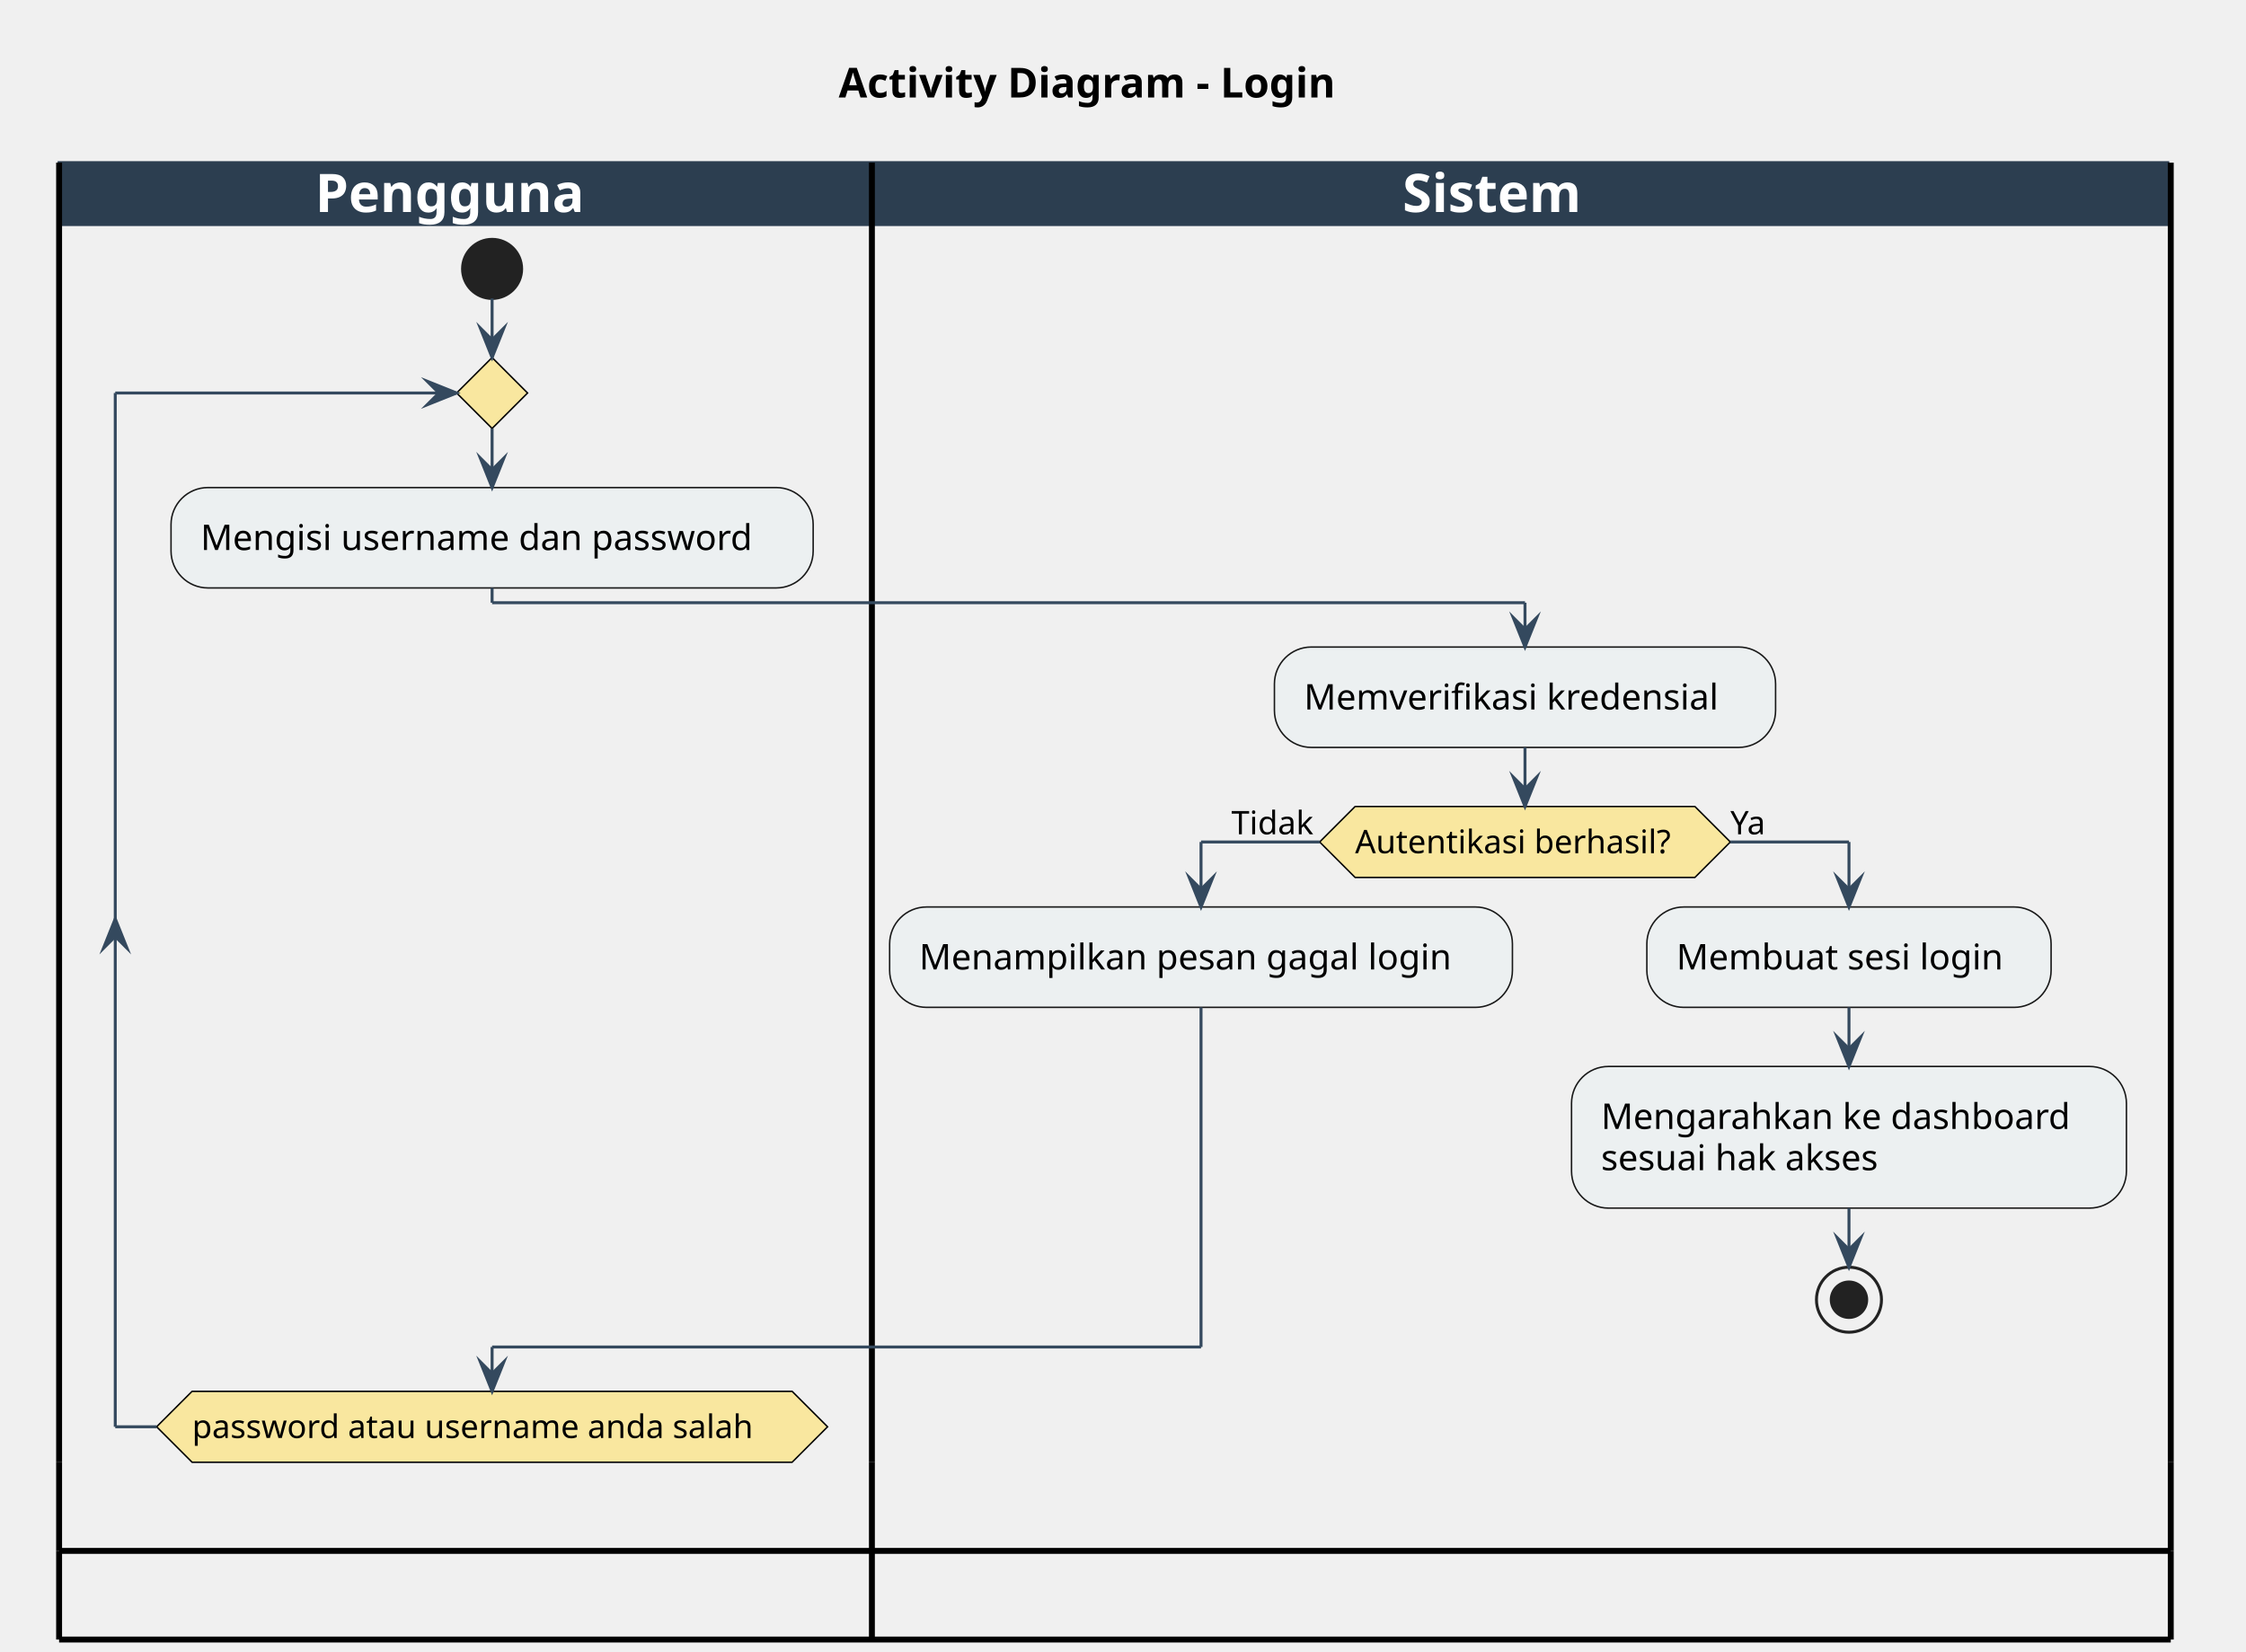
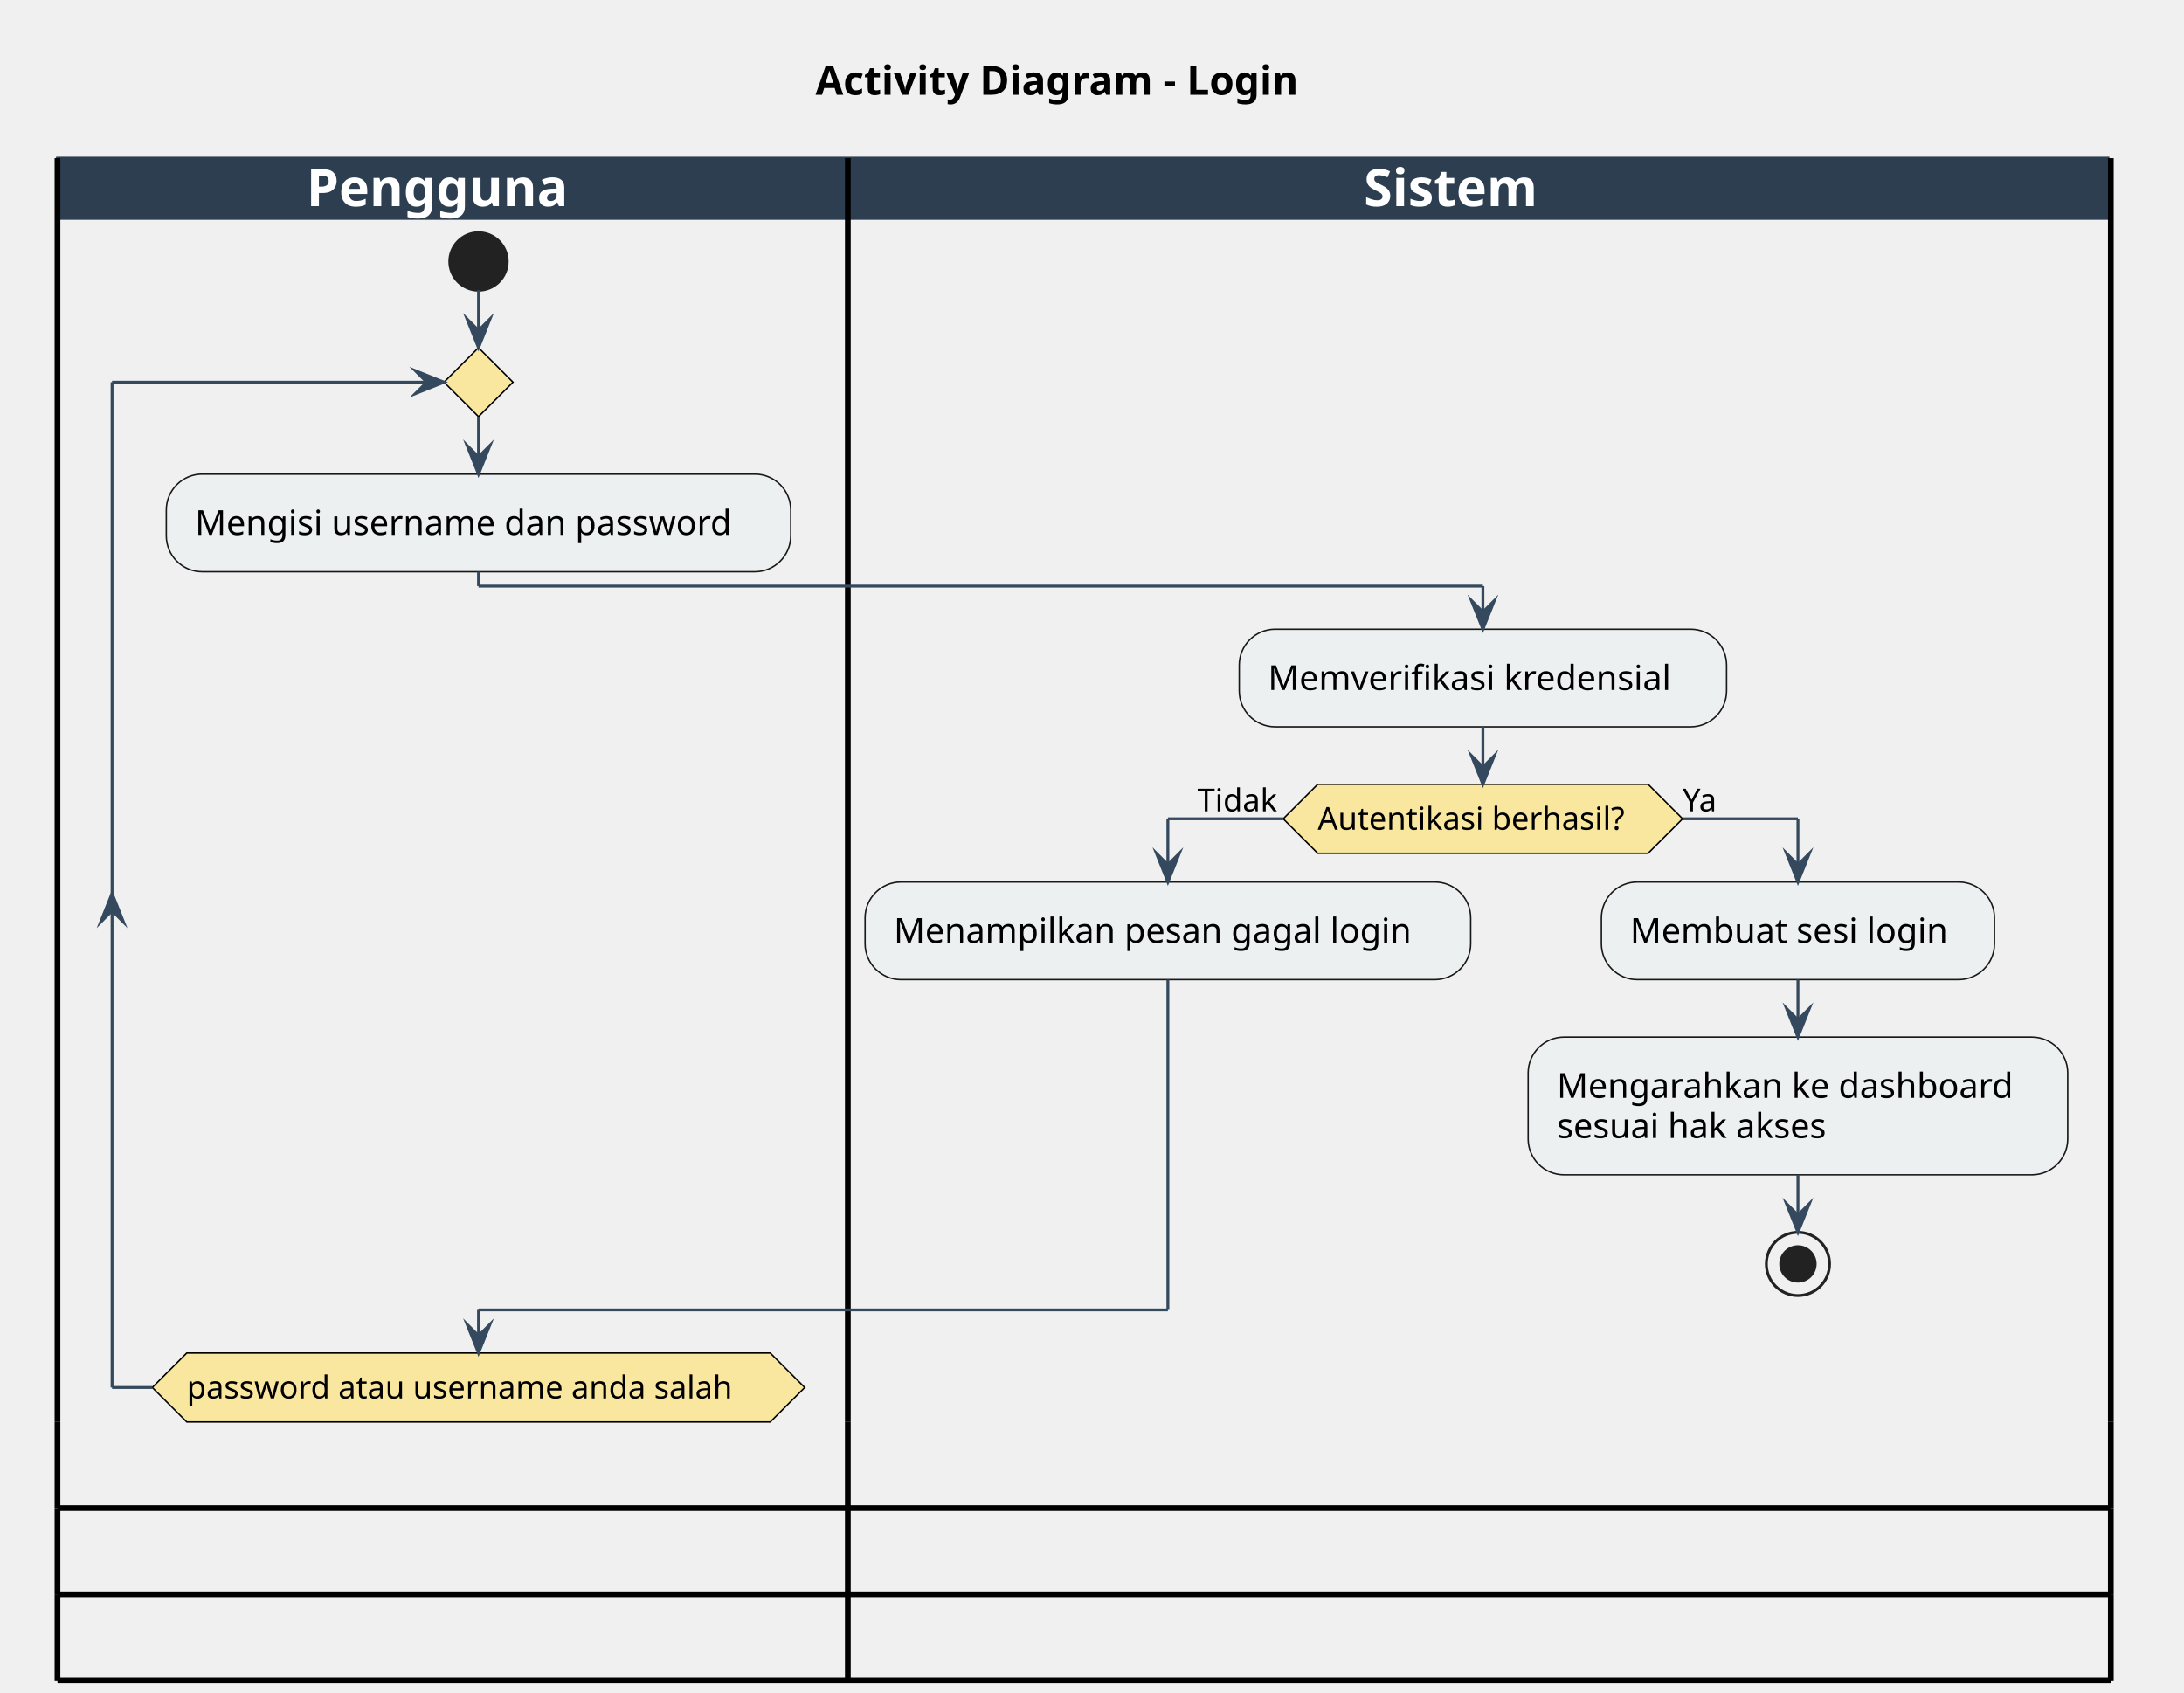
- <svg xmlns="http://www.w3.org/2000/svg" contentStyleType="text/css" data-diagram-type="ACTIVITY" height="559px" preserveAspectRatio="none" style="width:760px;height:559px;background:#FFFFFF;" version="1.1" viewBox="0 0 760 559" width="760px" zoomAndPan="magnify">
+ <svg xmlns="http://www.w3.org/2000/svg" contentStyleType="text/css" data-diagram-type="ACTIVITY" height="589px" preserveAspectRatio="none" style="width:760px;height:589px;background:#FFFFFF;" version="1.1" viewBox="0 0 760 589" width="760px" zoomAndPan="magnify">
  <defs />
  <g>
    <g class="title" data-source-line="1">
      <text fill="#000000" font-family="sans-serif" font-size="14" font-weight="700" lengthAdjust="spacing" textLength="190.955" x="283.792" y="32.995">Activity Diagram - Login</text>
    </g>
    <rect fill="#2C3E50" height="20.953" style="stroke:#2C3E50;stroke-width:1;" width="713.539" x="20" y="55.042" />
    <ellipse cx="166.516" cy="90.995" fill="#222222" rx="10" ry="10" style="stroke:#222222;stroke-width:1;" />
    <rect fill="#ECF0F1" height="33.969" rx="12.5" ry="12.5" style="stroke:#181818;stroke-width:0.5;" width="217.285" x="57.874" y="164.995" />
    <text fill="#000000" font-family="sans-serif" font-size="12" lengthAdjust="spacing" textLength="197.285" x="67.874" y="186.134">Mengisi username dan password</text>
    <polygon fill="#F9E79F" points="166.516,120.995,178.516,132.995,166.516,144.995,154.516,132.995,166.516,120.995" style="stroke:#000000;stroke-width:0.5;stroke-linejoin:miter;stroke-miterlimit:10;" />
    <polygon fill="#F9E79F" points="65,470.839,268.033,470.839,280.033,482.839,268.033,494.839,65,494.839,53,482.839,65,470.839" style="stroke:#000000;stroke-width:0.5;stroke-linejoin:miter;stroke-miterlimit:10;" />
    <text fill="#000000" font-family="sans-serif" font-size="11" lengthAdjust="spacing" textLength="203.033" x="65" y="486.647">password atau username anda salah</text>
    <line style="stroke:#000000;stroke-width:2;" x1="20" x2="20" y1="55.042" y2="494.839" />
    <rect fill="#ECF0F1" height="33.969" rx="12.5" ry="12.5" style="stroke:#181818;stroke-width:0.5;" width="169.584" x="431.237" y="218.964" />
    <text fill="#000000" font-family="sans-serif" font-size="12" lengthAdjust="spacing" textLength="149.584" x="441.237" y="240.102">Memverifikasi kredensial</text>
    <polygon fill="#F9E79F" points="458.54,272.933,573.519,272.933,585.519,284.933,573.519,296.933,458.54,296.933,446.54,284.933,458.54,272.933" style="stroke:#000000;stroke-width:0.5;stroke-linejoin:miter;stroke-miterlimit:10;" />
    <text fill="#000000" font-family="sans-serif" font-size="11" lengthAdjust="spacing" textLength="114.979" x="458.54" y="288.741">Autentikasi berhasil?</text>
    <text fill="#000000" font-family="sans-serif" font-size="11" lengthAdjust="spacing" textLength="29.869" x="416.671" y="282.338">Tidak</text>
    <text fill="#000000" font-family="sans-serif" font-size="11" lengthAdjust="spacing" textLength="13.46" x="585.519" y="282.338">Ya</text>
    <rect fill="#ECF0F1" height="33.969" rx="12.5" ry="12.5" style="stroke:#181818;stroke-width:0.5;" width="210.74" x="301.033" y="306.933" />
    <text fill="#000000" font-family="sans-serif" font-size="12" lengthAdjust="spacing" textLength="190.74" x="311.033" y="328.071">Menampilkan pesan gagal login</text>
    <rect fill="#ECF0F1" height="33.969" rx="12.5" ry="12.5" style="stroke:#181818;stroke-width:0.5;" width="136.789" x="557.261" y="306.933" />
    <text fill="#000000" font-family="sans-serif" font-size="12" lengthAdjust="spacing" textLength="116.789" x="567.261" y="328.071">Membuat sesi login</text>
    <rect fill="#ECF0F1" height="47.938" rx="12.5" ry="12.5" style="stroke:#181818;stroke-width:0.5;" width="187.766" x="531.773" y="360.901" />
    <text fill="#000000" font-family="sans-serif" font-size="12" lengthAdjust="spacing" textLength="167.766" x="541.773" y="382.04">Mengarahkan ke dashboard</text>
    <text fill="#000000" font-family="sans-serif" font-size="12" lengthAdjust="spacing" textLength="101.906" x="541.773" y="396.009">sesuai hak akses</text>
    <ellipse cx="625.656" cy="439.839" fill="none" rx="11" ry="11" style="stroke:#222222;stroke-width:1;" />
    <ellipse cx="625.656" cy="439.839" fill="#222222" rx="6" ry="6" style="stroke:#222222;stroke-width:1;" />
    <line style="stroke:#000000;stroke-width:2;" x1="295.033" x2="295.033" y1="55.042" y2="494.839" />
    <line style="stroke:#000000;stroke-width:2;" x1="734.539" x2="734.539" y1="55.042" y2="494.839" />
    <line style="stroke:#34495E;stroke-width:1;" x1="166.516" x2="166.516" y1="144.995" y2="164.995" />
    <polygon fill="#34495E" points="162.516,154.995,166.516,164.995,170.516,154.995,166.516,158.995" style="stroke:#34495E;stroke-width:1;stroke-linejoin:miter;stroke-miterlimit:10;" />
    <line style="stroke:#34495E;stroke-width:1;" x1="53" x2="39" y1="482.839" y2="482.839" />
    <polygon fill="#34495E" points="35,320.917,39,310.917,43,320.917,39,316.917" style="stroke:#34495E;stroke-width:1;stroke-linejoin:miter;stroke-miterlimit:10;" />
    <line style="stroke:#34495E;stroke-width:1;" x1="39" x2="39" y1="132.995" y2="482.839" />
    <line style="stroke:#34495E;stroke-width:1;" x1="39" x2="154.516" y1="132.995" y2="132.995" />
    <polygon fill="#34495E" points="144.516,128.995,154.516,132.995,144.516,136.995,148.516,132.995" style="stroke:#34495E;stroke-width:1;stroke-linejoin:miter;stroke-miterlimit:10;" />
    <line style="stroke:#34495E;stroke-width:1;" x1="166.516" x2="166.516" y1="100.995" y2="120.995" />
    <polygon fill="#34495E" points="162.516,110.995,166.516,120.995,170.516,110.995,166.516,114.995" style="stroke:#34495E;stroke-width:1;stroke-linejoin:miter;stroke-miterlimit:10;" />
    <line style="stroke:#34495E;stroke-width:1;" x1="625.656" x2="625.656" y1="340.901" y2="360.901" />
    <polygon fill="#34495E" points="621.656,350.901,625.656,360.901,629.656,350.901,625.656,354.901" style="stroke:#34495E;stroke-width:1;stroke-linejoin:miter;stroke-miterlimit:10;" />
    <line style="stroke:#34495E;stroke-width:1;" x1="625.656" x2="625.656" y1="408.839" y2="428.839" />
    <polygon fill="#34495E" points="621.656,418.839,625.656,428.839,629.656,418.839,625.656,422.839" style="stroke:#34495E;stroke-width:1;stroke-linejoin:miter;stroke-miterlimit:10;" />
    <line style="stroke:#34495E;stroke-width:1;" x1="446.54" x2="406.403" y1="284.933" y2="284.933" />
    <line style="stroke:#34495E;stroke-width:1;" x1="406.403" x2="406.403" y1="284.933" y2="306.933" />
    <polygon fill="#34495E" points="402.403,296.933,406.403,306.933,410.403,296.933,406.403,300.933" style="stroke:#34495E;stroke-width:1;stroke-linejoin:miter;stroke-miterlimit:10;" />
    <line style="stroke:#34495E;stroke-width:1;" x1="585.519" x2="625.656" y1="284.933" y2="284.933" />
    <line style="stroke:#34495E;stroke-width:1;" x1="625.656" x2="625.656" y1="284.933" y2="306.933" />
    <polygon fill="#34495E" points="621.656,296.933,625.656,306.933,629.656,296.933,625.656,300.933" style="stroke:#34495E;stroke-width:1;stroke-linejoin:miter;stroke-miterlimit:10;" />
    <line style="stroke:#34495E;stroke-width:1;" x1="406.403" x2="406.403" y1="340.901" y2="455.839" />
    <line style="stroke:#34495E;stroke-width:1;" x1="406.403" x2="166.516" y1="455.839" y2="455.839" />
    <line style="stroke:#34495E;stroke-width:1;" x1="166.516" x2="166.516" y1="455.839" y2="470.839" />
    <polygon fill="#34495E" points="162.516,460.839,166.516,470.839,170.516,460.839,166.516,464.839" style="stroke:#34495E;stroke-width:1;stroke-linejoin:miter;stroke-miterlimit:10;" />
    <line style="stroke:#34495E;stroke-width:1;" x1="516.029" x2="516.029" y1="252.933" y2="272.933" />
    <polygon fill="#34495E" points="512.029,262.933,516.029,272.933,520.029,262.933,516.029,266.933" style="stroke:#34495E;stroke-width:1;stroke-linejoin:miter;stroke-miterlimit:10;" />
    <line style="stroke:#34495E;stroke-width:1;" x1="166.516" x2="166.516" y1="198.964" y2="203.964" />
    <line style="stroke:#34495E;stroke-width:1;" x1="166.516" x2="516.029" y1="203.964" y2="203.964" />
    <line style="stroke:#34495E;stroke-width:1;" x1="516.029" x2="516.029" y1="203.964" y2="218.964" />
    <polygon fill="#34495E" points="512.029,208.964,516.029,218.964,520.029,208.964,516.029,212.964" style="stroke:#34495E;stroke-width:1;stroke-linejoin:miter;stroke-miterlimit:10;" />
    <text fill="#FFFFFF" font-family="sans-serif" font-size="18" font-weight="700" lengthAdjust="spacing" textLength="101.76" x="106.636" y="71.75">Pengguna</text>
    <text fill="#FFFFFF" font-family="sans-serif" font-size="18" font-weight="700" lengthAdjust="spacing" textLength="69.416" x="474.578" y="71.75">Sistem</text>
  </g>
  <line style="stroke:#000000;stroke-width:2;" x1="20" x2="20" y1="494.839" y2="524.839" />
  <line style="stroke:#000000;stroke-width:2;" x1="295.033" x2="295.033" y1="494.839" y2="524.839" />
  <line style="stroke:#000000;stroke-width:2;" x1="734.539" x2="734.539" y1="494.839" y2="524.839" />
  <line style="stroke:#000000;stroke-width:2;" x1="20" x2="734.539" y1="524.839" y2="524.839" />
  <line style="stroke:#000000;stroke-width:2;" x1="20" x2="20" y1="524.839" y2="554.839" />
  <line style="stroke:#000000;stroke-width:2;" x1="295.033" x2="295.033" y1="524.839" y2="554.839" />
  <line style="stroke:#000000;stroke-width:2;" x1="734.539" x2="734.539" y1="524.839" y2="554.839" />
  <line style="stroke:#000000;stroke-width:2;" x1="20" x2="734.539" y1="554.839" y2="554.839" />
+   <line style="stroke:#000000;stroke-width:2;" x1="20" x2="20" y1="554.839" y2="584.839" />
+   <line style="stroke:#000000;stroke-width:2;" x1="295.033" x2="295.033" y1="554.839" y2="584.839" />
+   <line style="stroke:#000000;stroke-width:2;" x1="734.539" x2="734.539" y1="554.839" y2="584.839" />
+   <line style="stroke:#000000;stroke-width:2;" x1="20" x2="734.539" y1="584.839" y2="584.839" />
</svg>
